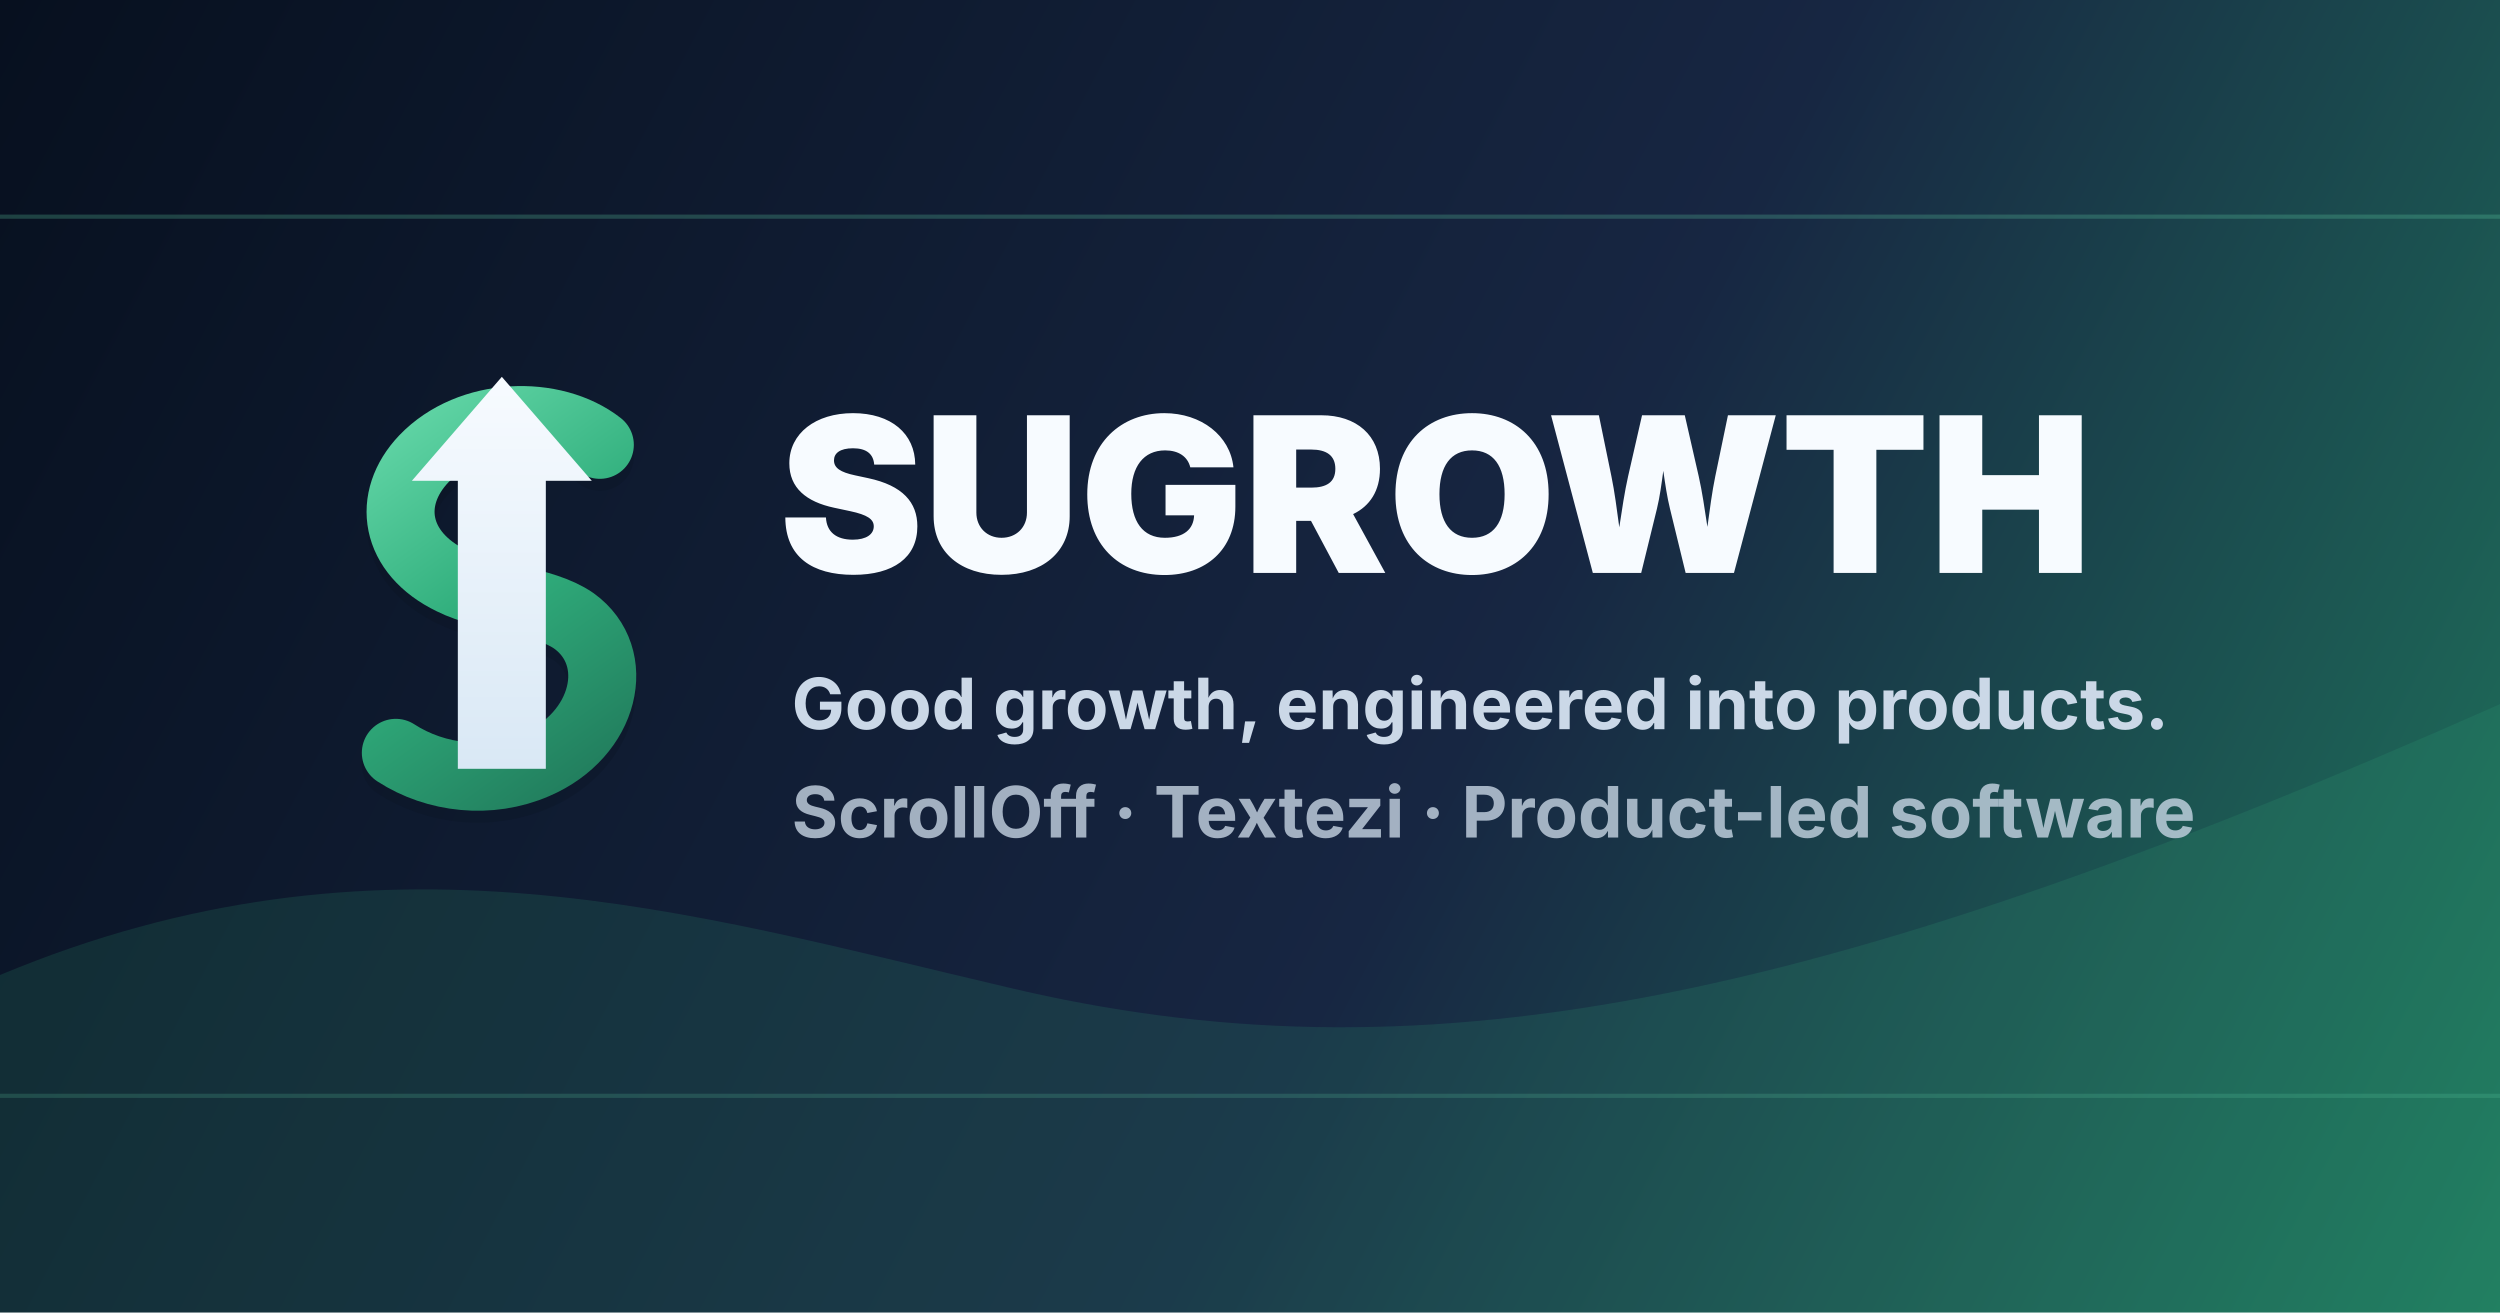
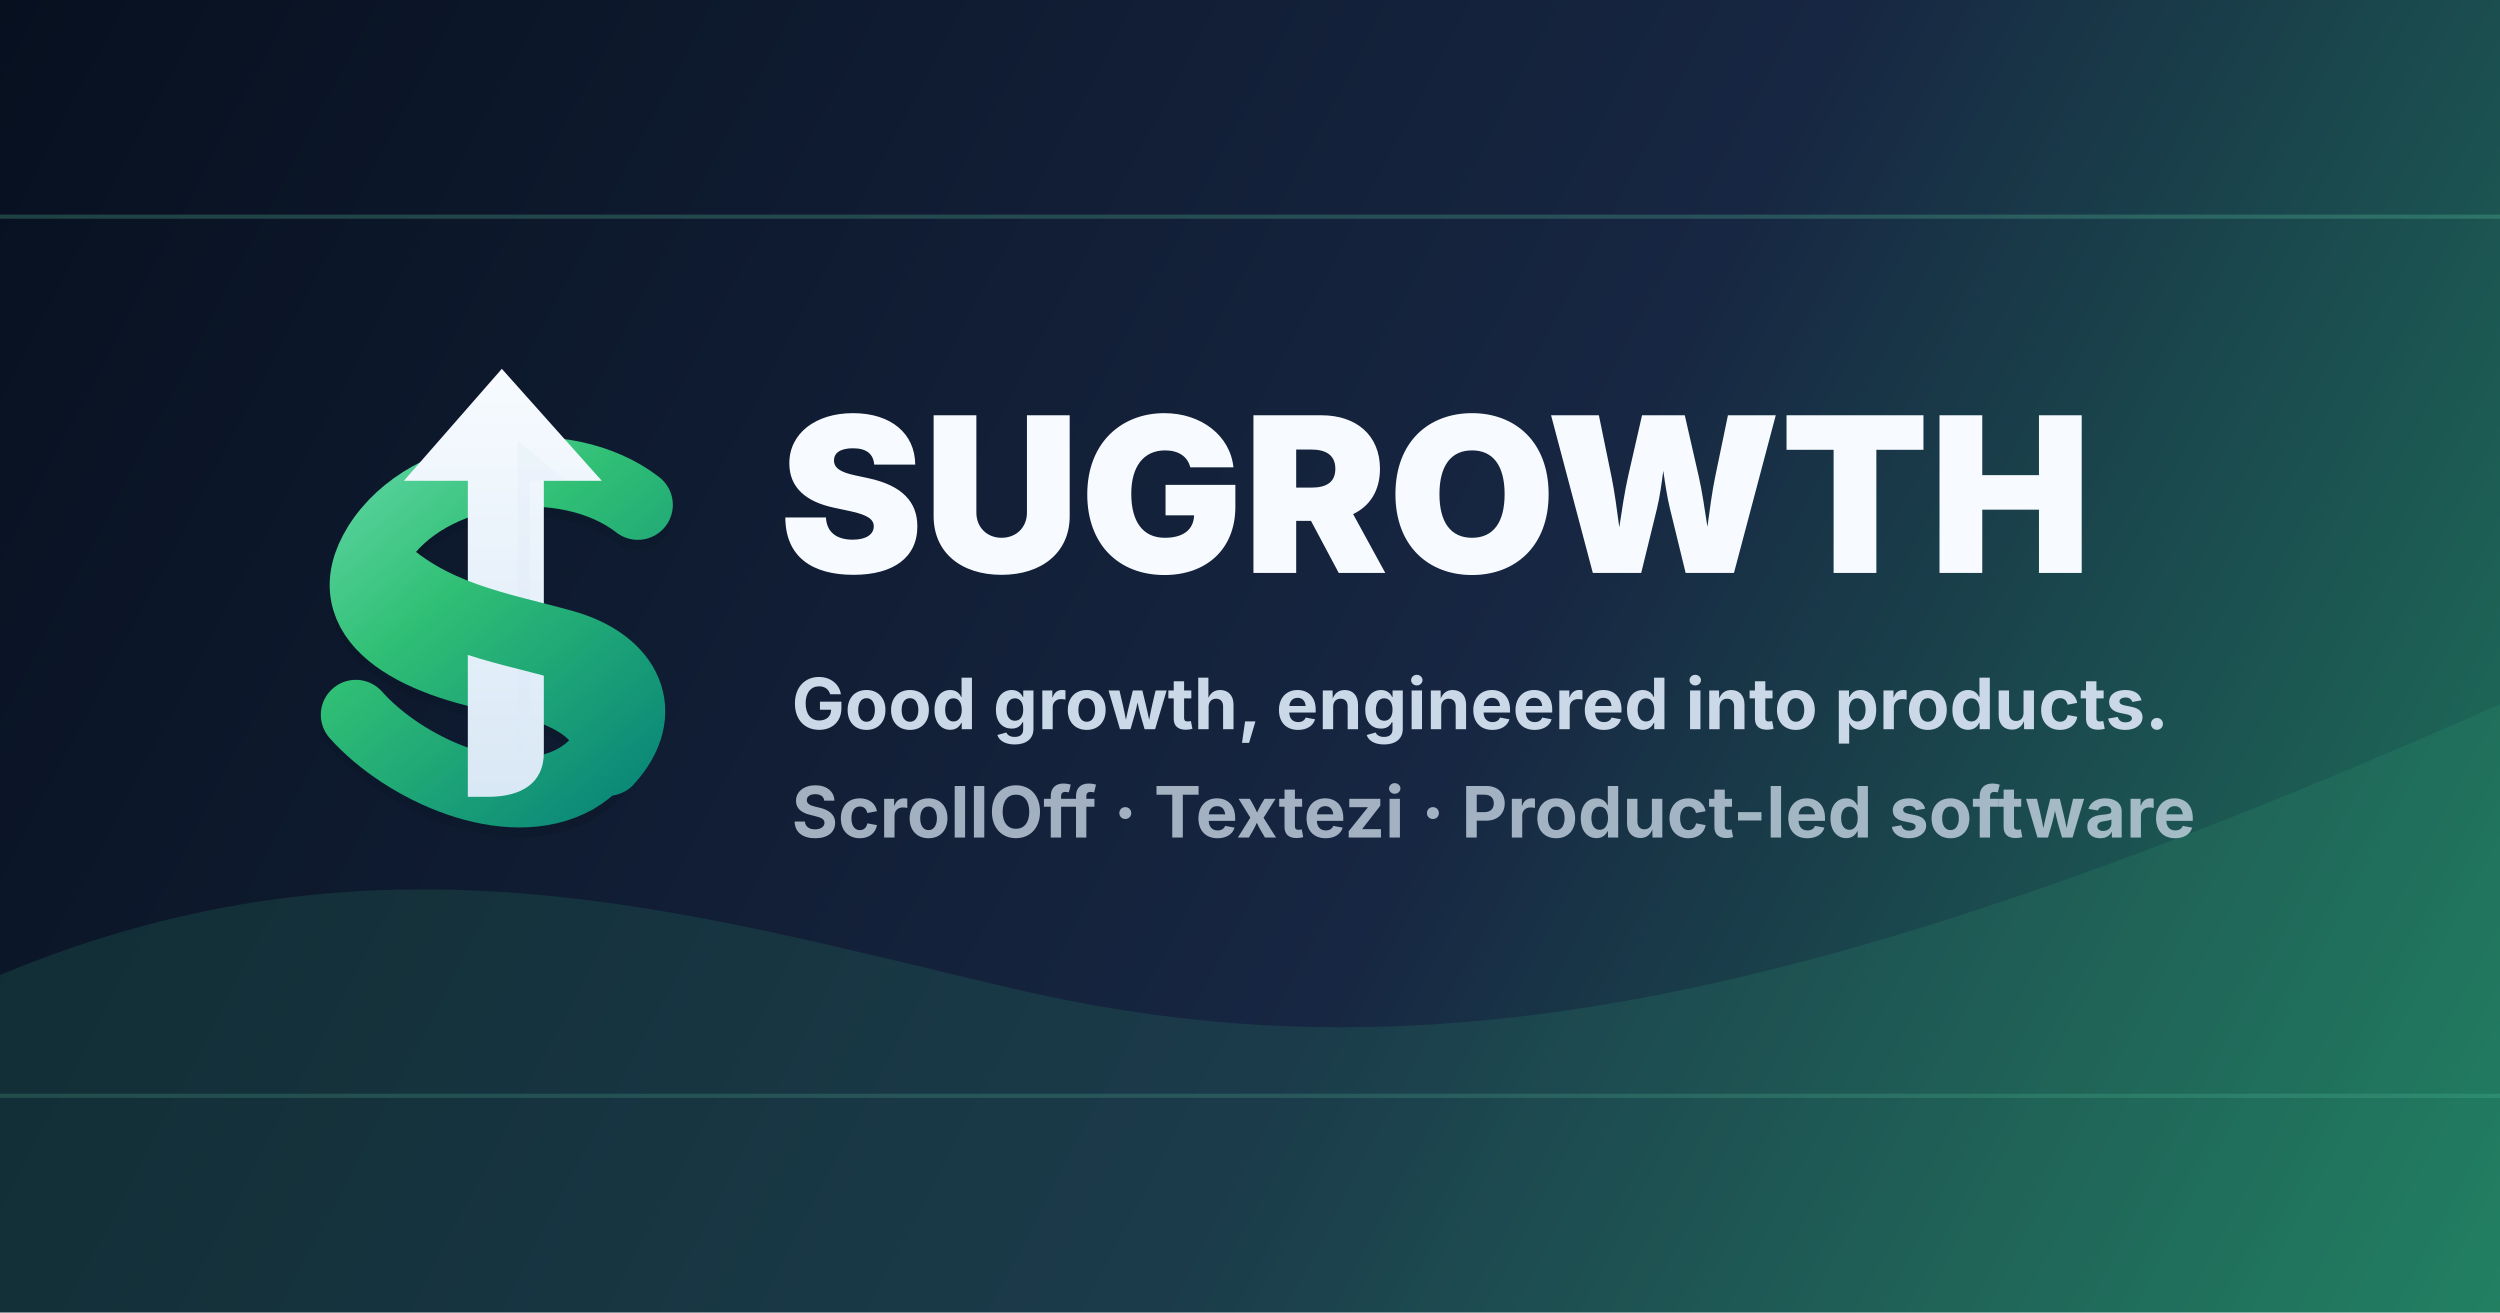
<svg xmlns="http://www.w3.org/2000/svg" viewBox="0 0 1200 630" role="img" aria-labelledby="title desc">
  <defs>
    <linearGradient id="bg" x1="0" y1="0" x2="1200" y2="630" gradientUnits="userSpaceOnUse">
      <stop offset="0" stop-color="#07101f" />
      <stop offset="0.58" stop-color="#172642" />
      <stop offset="1" stop-color="#1f785d" />
    </linearGradient>
-     <linearGradient id="growth" x1="65" y1="45" x2="196" y2="226" gradientUnits="userSpaceOnUse">
+     <linearGradient id="growth" x1="54" y1="49" x2="204" y2="224" gradientUnits="userSpaceOnUse">
      <stop offset="0" stop-color="#66d9aa" />
-       <stop offset="0.48" stop-color="#30ae7c" />
-       <stop offset="1" stop-color="#20785a" />
+       <stop offset="0.42" stop-color="#30bf75" />
+       <stop offset="1" stop-color="#0b8978" />
    </linearGradient>
-     <linearGradient id="navy" x1="128" y1="28" x2="128" y2="224" gradientUnits="userSpaceOnUse">
+     <linearGradient id="navy" x1="128" y1="24" x2="128" y2="236" gradientUnits="userSpaceOnUse">
      <stop offset="0" stop-color="#f7fbff" />
      <stop offset="1" stop-color="#d9e8f5" />
    </linearGradient>
    <style>
      .word { fill: #f7fbff; font-family: Inter, "Avenir Next", Arial, sans-serif; font-size: 104px; font-weight: 950; letter-spacing: 0; }
      .line { fill: #cbd8e7; font-family: Inter, "Avenir Next", Arial, sans-serif; font-size: 34px; font-weight: 750; letter-spacing: 0; }
    </style>
  </defs>
  <rect width="1200" height="630" fill="url(#bg)" />
  <path d="M0 468C182 392 330 438 484 474C678 520 866 486 1200 338V630H0Z" fill="#30ae7c" opacity="0.16" />
  <path d="M0 104H1200" stroke="#66d9aa" stroke-width="2" opacity="0.24" />
  <path d="M0 526H1200" stroke="#66d9aa" stroke-width="2" opacity="0.18" />
  <g transform="translate(118 154) scale(.96)">
-     <path d="M177 62C154 44 112 45 89 69C70 89 74 116 103 130C121 139 148 139 164 150C189 168 180 207 145 222C122 232 95 229 75 216" fill="none" stroke="#07101f" stroke-width="34" stroke-linecap="round" opacity="0.24" transform="translate(0 6)" />
-     <path d="M177 62C154 44 112 45 89 69C70 89 74 116 103 130C121 139 148 139 164 150C189 168 180 207 145 222C122 232 95 229 75 216" fill="none" stroke="url(#growth)" stroke-width="34" stroke-linecap="round" />
-     <path d="M128 28L173 80H150V224H106V80H83L128 28Z" fill="url(#navy)" />
+     <path d="M196 92C160 64 91 72 66 112C43 149 84 171 132 179C173 186 197 210 165 229C131 248 79 224 55 197" fill="none" stroke="#07101f" stroke-width="35" stroke-linecap="round" stroke-linejoin="round" opacity="0.2" transform="translate(0 5)" />
+     <path d="M196 92C160 64 91 72 66 112C43 149 84 171 132 179C173 186 197 210 165 229C131 248 79 224 55 197" fill="none" stroke="url(#growth)" stroke-width="35" stroke-linecap="round" stroke-linejoin="round" />
+     <path d="M128 24L178 80H149V216C149 231 138 238 121 238H111V80H79L128 24Z" fill="url(#navy)" />
+     <path d="M136 60V218C140 215 142 209 142 201V80H160L136 60Z" fill="#d9e8f5" opacity="0.24" />
+     <path d="M64 120C91 148 127 153 159 162C191 171 203 196 181 220" fill="none" stroke="url(#growth)" stroke-width="35" stroke-linecap="round" stroke-linejoin="round" />
  </g>
  <text class="word" x="374" y="275">SUGROWTH</text>
  <text class="line" x="380" y="350">Good growth, engineered into products.</text>
  <text class="line" x="380" y="402" opacity="0.78">ScrollOff · Textezi · Product-led software</text>
</svg>
